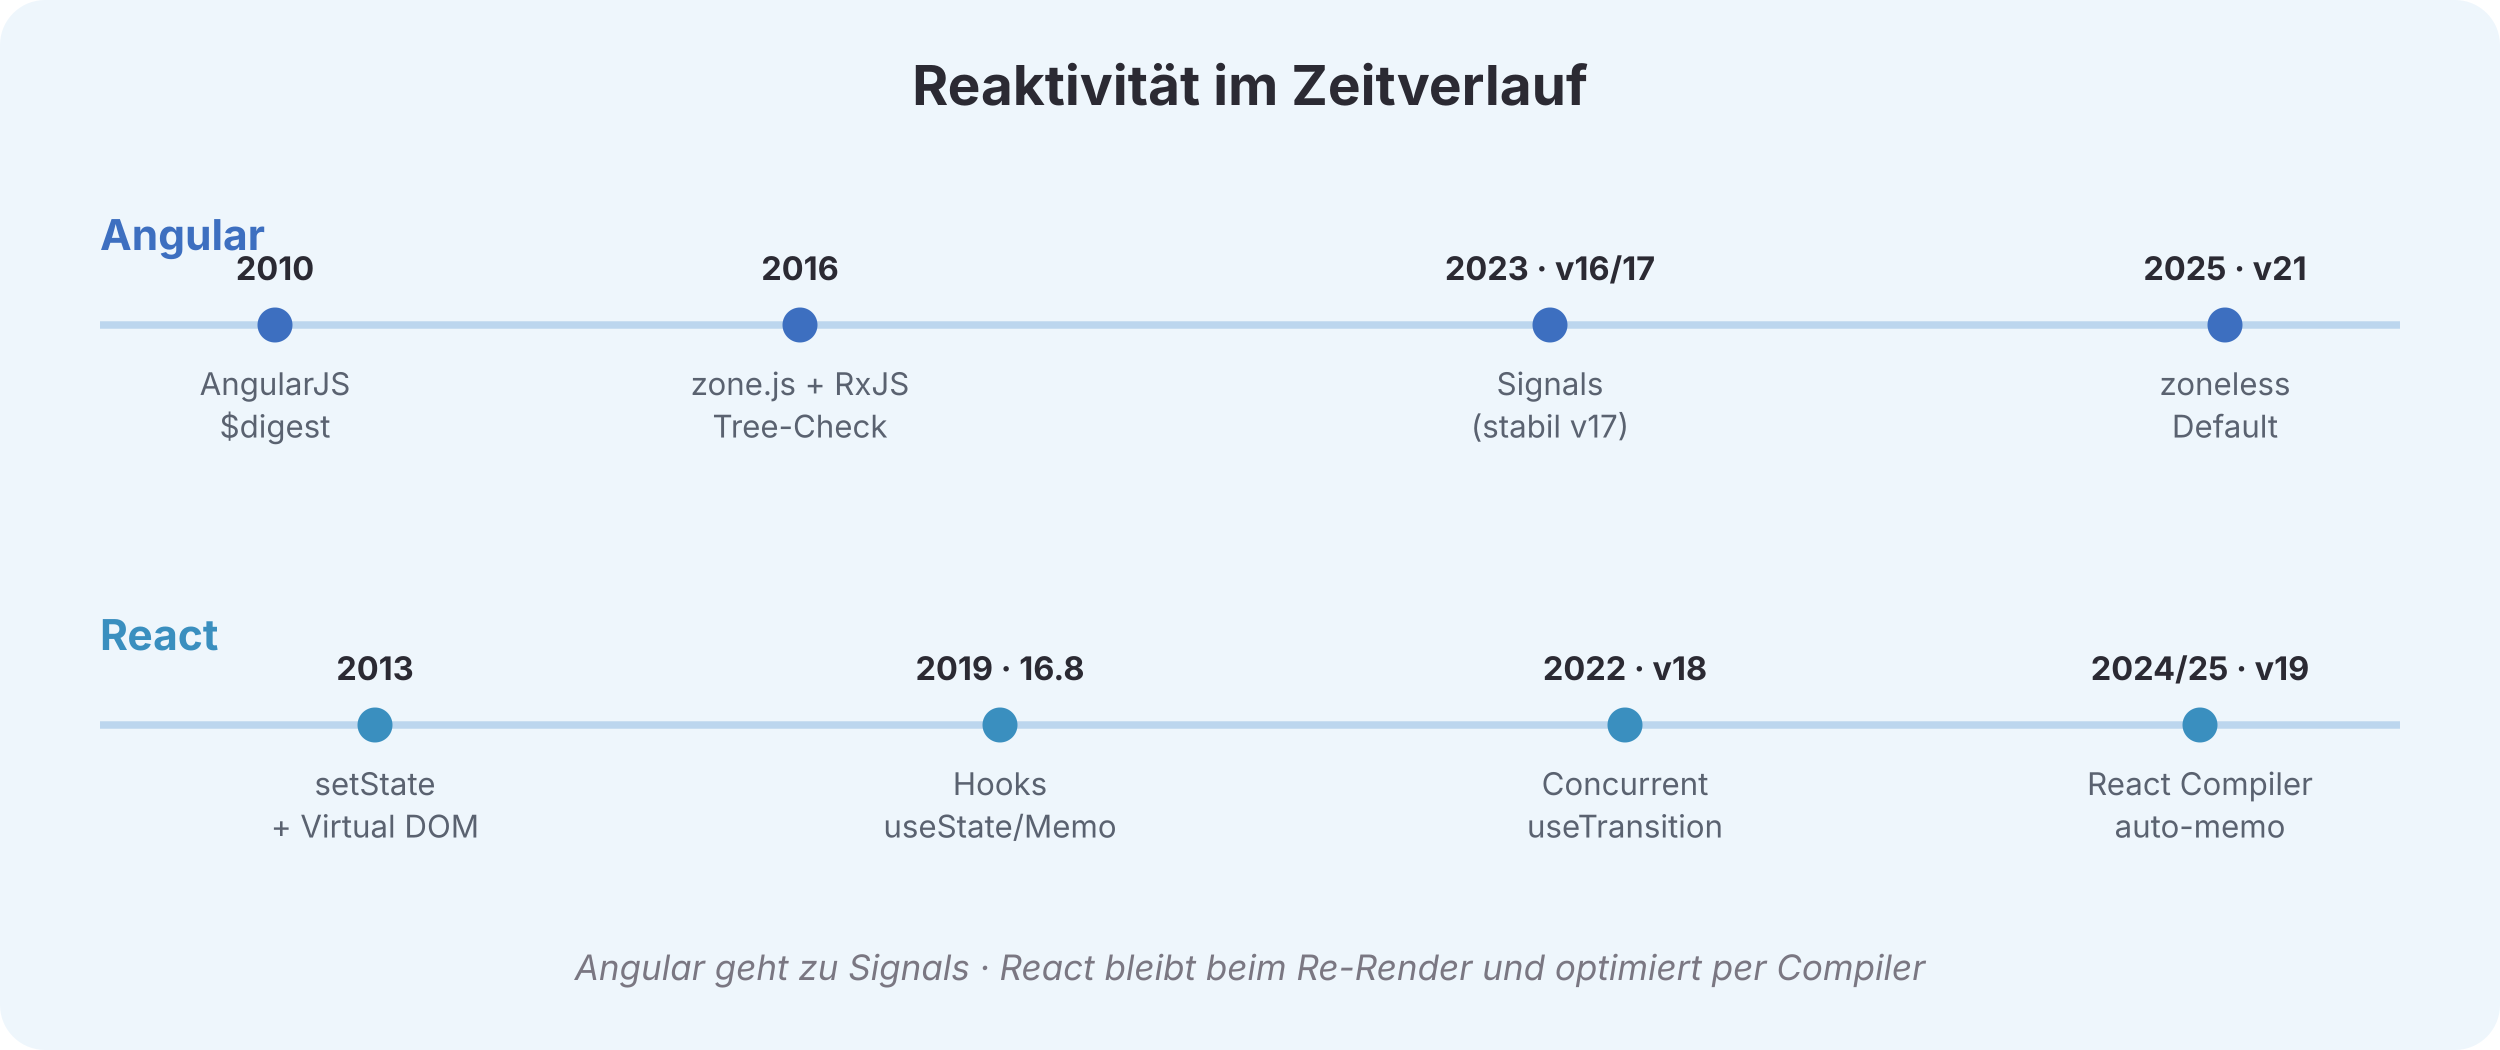
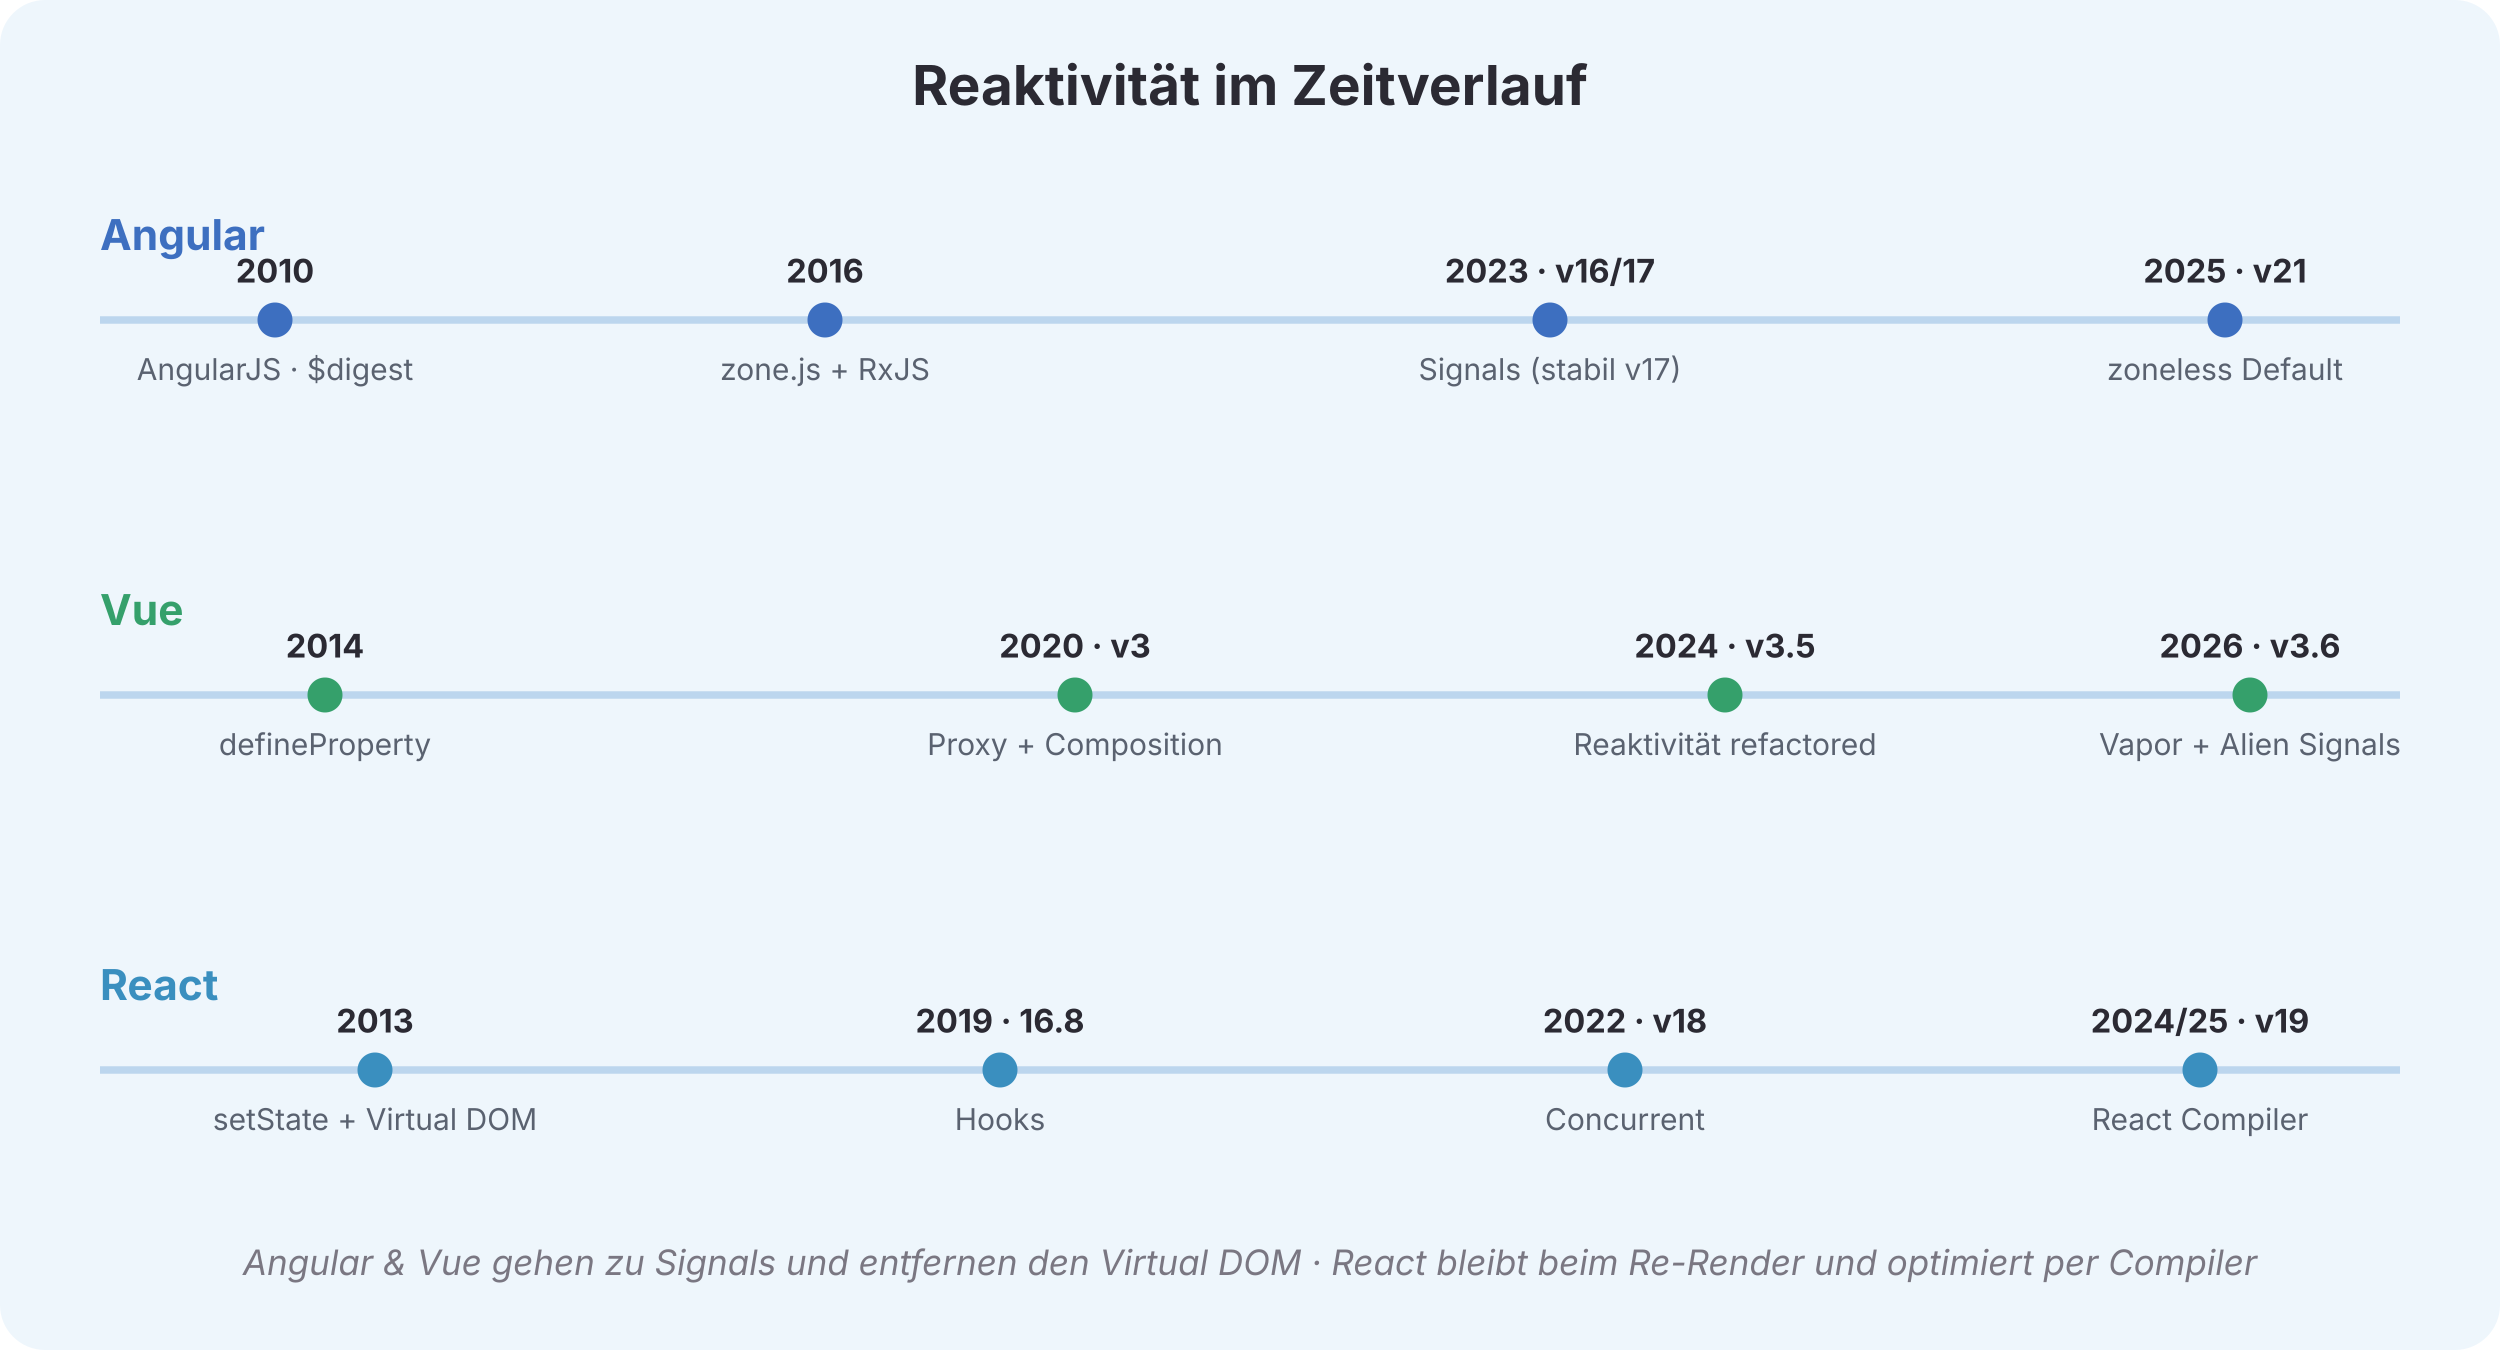
- <svg xmlns="http://www.w3.org/2000/svg" viewBox="0 0 1000 420" width="1000" height="420" role="img" aria-label="Zeitleiste der Reaktivität: React und Angular">
-   <rect width="1000" height="420" rx="18" fill="#eef6fc" />
+ <svg xmlns="http://www.w3.org/2000/svg" viewBox="0 0 1000 540" width="1000" height="540" role="img" aria-label="Zeitleiste der Reaktivität: Angular, Vue und React">
+   <rect width="1000" height="540" rx="18" fill="#eef6fc" />
  <text x="500" y="42" text-anchor="middle" font-family="-apple-system, sans-serif" font-size="22" font-weight="700" fill="#2b2a33">Reaktivität im Zeitverlauf</text>
  <text x="40" y="100" font-family="-apple-system, sans-serif" font-size="17" font-weight="700" fill="#3d6fc0">Angular</text>
-   <line x1="40" y1="130" x2="960" y2="130" stroke="#bcd6ee" stroke-width="3" />
-   <g font-family="-apple-system, sans-serif" fill="#2b2a33">
-     <g text-anchor="middle">
-       <circle cx="110" cy="130" r="7" fill="#3d6fc0" />
-       <text x="110" y="112" font-size="13" font-weight="700">2010</text>
-       <text x="110" y="158" font-size="12.5" fill="#5a6270">AngularJS</text>
-       <text x="110" y="175" font-size="12.5" fill="#5a6270">$digest</text>
-       <circle cx="320" cy="130" r="7" fill="#3d6fc0" />
-       <text x="320" y="112" font-size="13" font-weight="700">2016</text>
-       <text x="320" y="158" font-size="12.5" fill="#5a6270">zone.js + RxJS</text>
-       <text x="320" y="175" font-size="12.5" fill="#5a6270">Tree-Check</text>
-       <circle cx="620" cy="130" r="7" fill="#3d6fc0" />
-       <text x="620" y="112" font-size="13" font-weight="700">2023 · v16/17</text>
-       <text x="620" y="158" font-size="12.5" fill="#5a6270">Signals</text>
-       <text x="620" y="175" font-size="12.5" fill="#5a6270">(stabil v17)</text>
-       <circle cx="890" cy="130" r="7" fill="#3d6fc0" />
-       <text x="890" y="112" font-size="13" font-weight="700">2025 · v21</text>
-       <text x="890" y="158" font-size="12.5" fill="#5a6270">zoneless</text>
-       <text x="890" y="175" font-size="12.5" fill="#5a6270">Default</text>
-     </g>
+   <line x1="40" y1="128" x2="960" y2="128" stroke="#bcd6ee" stroke-width="3" />
+   <g font-family="-apple-system, sans-serif" fill="#2b2a33" text-anchor="middle">
+     <circle cx="110" cy="128" r="7" fill="#3d6fc0" />
+     <text x="110" y="113" font-size="13" font-weight="700">2010</text>
+     <text x="110" y="152" font-size="12" fill="#5a6270">AngularJS · $digest</text>
+     <circle cx="330" cy="128" r="7" fill="#3d6fc0" />
+     <text x="330" y="113" font-size="13" font-weight="700">2016</text>
+     <text x="330" y="152" font-size="12" fill="#5a6270">zone.js + RxJS</text>
+     <circle cx="620" cy="128" r="7" fill="#3d6fc0" />
+     <text x="620" y="113" font-size="13" font-weight="700">2023 · v16/17</text>
+     <text x="620" y="152" font-size="12" fill="#5a6270">Signals (stabil v17)</text>
+     <circle cx="890" cy="128" r="7" fill="#3d6fc0" />
+     <text x="890" y="113" font-size="13" font-weight="700">2025 · v21</text>
+     <text x="890" y="152" font-size="12" fill="#5a6270">zoneless Default</text>
  </g>
-   <text x="40" y="260" font-family="-apple-system, sans-serif" font-size="17" font-weight="700" fill="#3a8fbf">React</text>
-   <line x1="40" y1="290" x2="960" y2="290" stroke="#bcd6ee" stroke-width="3" />
-   <g font-family="-apple-system, sans-serif" fill="#2b2a33">
-     <g text-anchor="middle">
-       <circle cx="150" cy="290" r="7" fill="#3a8fbf" />
-       <text x="150" y="272" font-size="13" font-weight="700">2013</text>
-       <text x="150" y="318" font-size="12.5" fill="#5a6270">setState</text>
-       <text x="150" y="335" font-size="12.5" fill="#5a6270">+ Virtual DOM</text>
-       <circle cx="400" cy="290" r="7" fill="#3a8fbf" />
-       <text x="400" y="272" font-size="13" font-weight="700">2019 · 16.8</text>
-       <text x="400" y="318" font-size="12.5" fill="#5a6270">Hooks</text>
-       <text x="400" y="335" font-size="12.5" fill="#5a6270">useState/Memo</text>
-       <circle cx="650" cy="290" r="7" fill="#3a8fbf" />
-       <text x="650" y="272" font-size="13" font-weight="700">2022 · v18</text>
-       <text x="650" y="318" font-size="12.5" fill="#5a6270">Concurrent</text>
-       <text x="650" y="335" font-size="12.5" fill="#5a6270">useTransition</text>
-       <circle cx="880" cy="290" r="7" fill="#3a8fbf" />
-       <text x="880" y="272" font-size="13" font-weight="700">2024/25 · v19</text>
-       <text x="880" y="318" font-size="12.5" fill="#5a6270">React Compiler</text>
-       <text x="880" y="335" font-size="12.5" fill="#5a6270">auto-memo</text>
-     </g>
+   <text x="40" y="250" font-family="-apple-system, sans-serif" font-size="17" font-weight="700" fill="#35a06b">Vue</text>
+   <line x1="40" y1="278" x2="960" y2="278" stroke="#bcd6ee" stroke-width="3" />
+   <g font-family="-apple-system, sans-serif" fill="#2b2a33" text-anchor="middle">
+     <circle cx="130" cy="278" r="7" fill="#35a06b" />
+     <text x="130" y="263" font-size="13" font-weight="700">2014</text>
+     <text x="130" y="302" font-size="12" fill="#5a6270">defineProperty</text>
+     <circle cx="430" cy="278" r="7" fill="#35a06b" />
+     <text x="430" y="263" font-size="13" font-weight="700">2020 · v3</text>
+     <text x="430" y="302" font-size="12" fill="#5a6270">Proxy + Composition</text>
+     <circle cx="690" cy="278" r="7" fill="#35a06b" />
+     <text x="690" y="263" font-size="13" font-weight="700">2024 · v3.5</text>
+     <text x="690" y="302" font-size="12" fill="#5a6270">Reaktivität refactored</text>
+     <circle cx="900" cy="278" r="7" fill="#35a06b" />
+     <text x="900" y="263" font-size="13" font-weight="700">2026 · v3.6</text>
+     <text x="900" y="302" font-size="12" fill="#5a6270">Vapor + Alien Signals</text>
  </g>
-   <text x="500" y="392" text-anchor="middle" font-family="-apple-system, sans-serif" font-size="14" font-style="italic" fill="#7a7782">Angular geht zu Signals · React bleibt beim Re-Render und optimiert per Compiler</text>
+   <text x="40" y="400" font-family="-apple-system, sans-serif" font-size="17" font-weight="700" fill="#3a8fbf">React</text>
+   <line x1="40" y1="428" x2="960" y2="428" stroke="#bcd6ee" stroke-width="3" />
+   <g font-family="-apple-system, sans-serif" fill="#2b2a33" text-anchor="middle">
+     <circle cx="150" cy="428" r="7" fill="#3a8fbf" />
+     <text x="150" y="413" font-size="13" font-weight="700">2013</text>
+     <text x="150" y="452" font-size="12" fill="#5a6270">setState + Virtual DOM</text>
+     <circle cx="400" cy="428" r="7" fill="#3a8fbf" />
+     <text x="400" y="413" font-size="13" font-weight="700">2019 · 16.8</text>
+     <text x="400" y="452" font-size="12" fill="#5a6270">Hooks</text>
+     <circle cx="650" cy="428" r="7" fill="#3a8fbf" />
+     <text x="650" y="413" font-size="13" font-weight="700">2022 · v18</text>
+     <text x="650" y="452" font-size="12" fill="#5a6270">Concurrent</text>
+     <circle cx="880" cy="428" r="7" fill="#3a8fbf" />
+     <text x="880" y="413" font-size="13" font-weight="700">2024/25 · v19</text>
+     <text x="880" y="452" font-size="12" fill="#5a6270">React Compiler</text>
+   </g>
+   <text x="500" y="510" text-anchor="middle" font-family="-apple-system, sans-serif" font-size="14" font-style="italic" fill="#7a7782">Angular &amp; Vue gehen zu Signals und entfernen den Virtual DOM · React bleibt beim Re-Render und optimiert per Compiler</text>
</svg>
